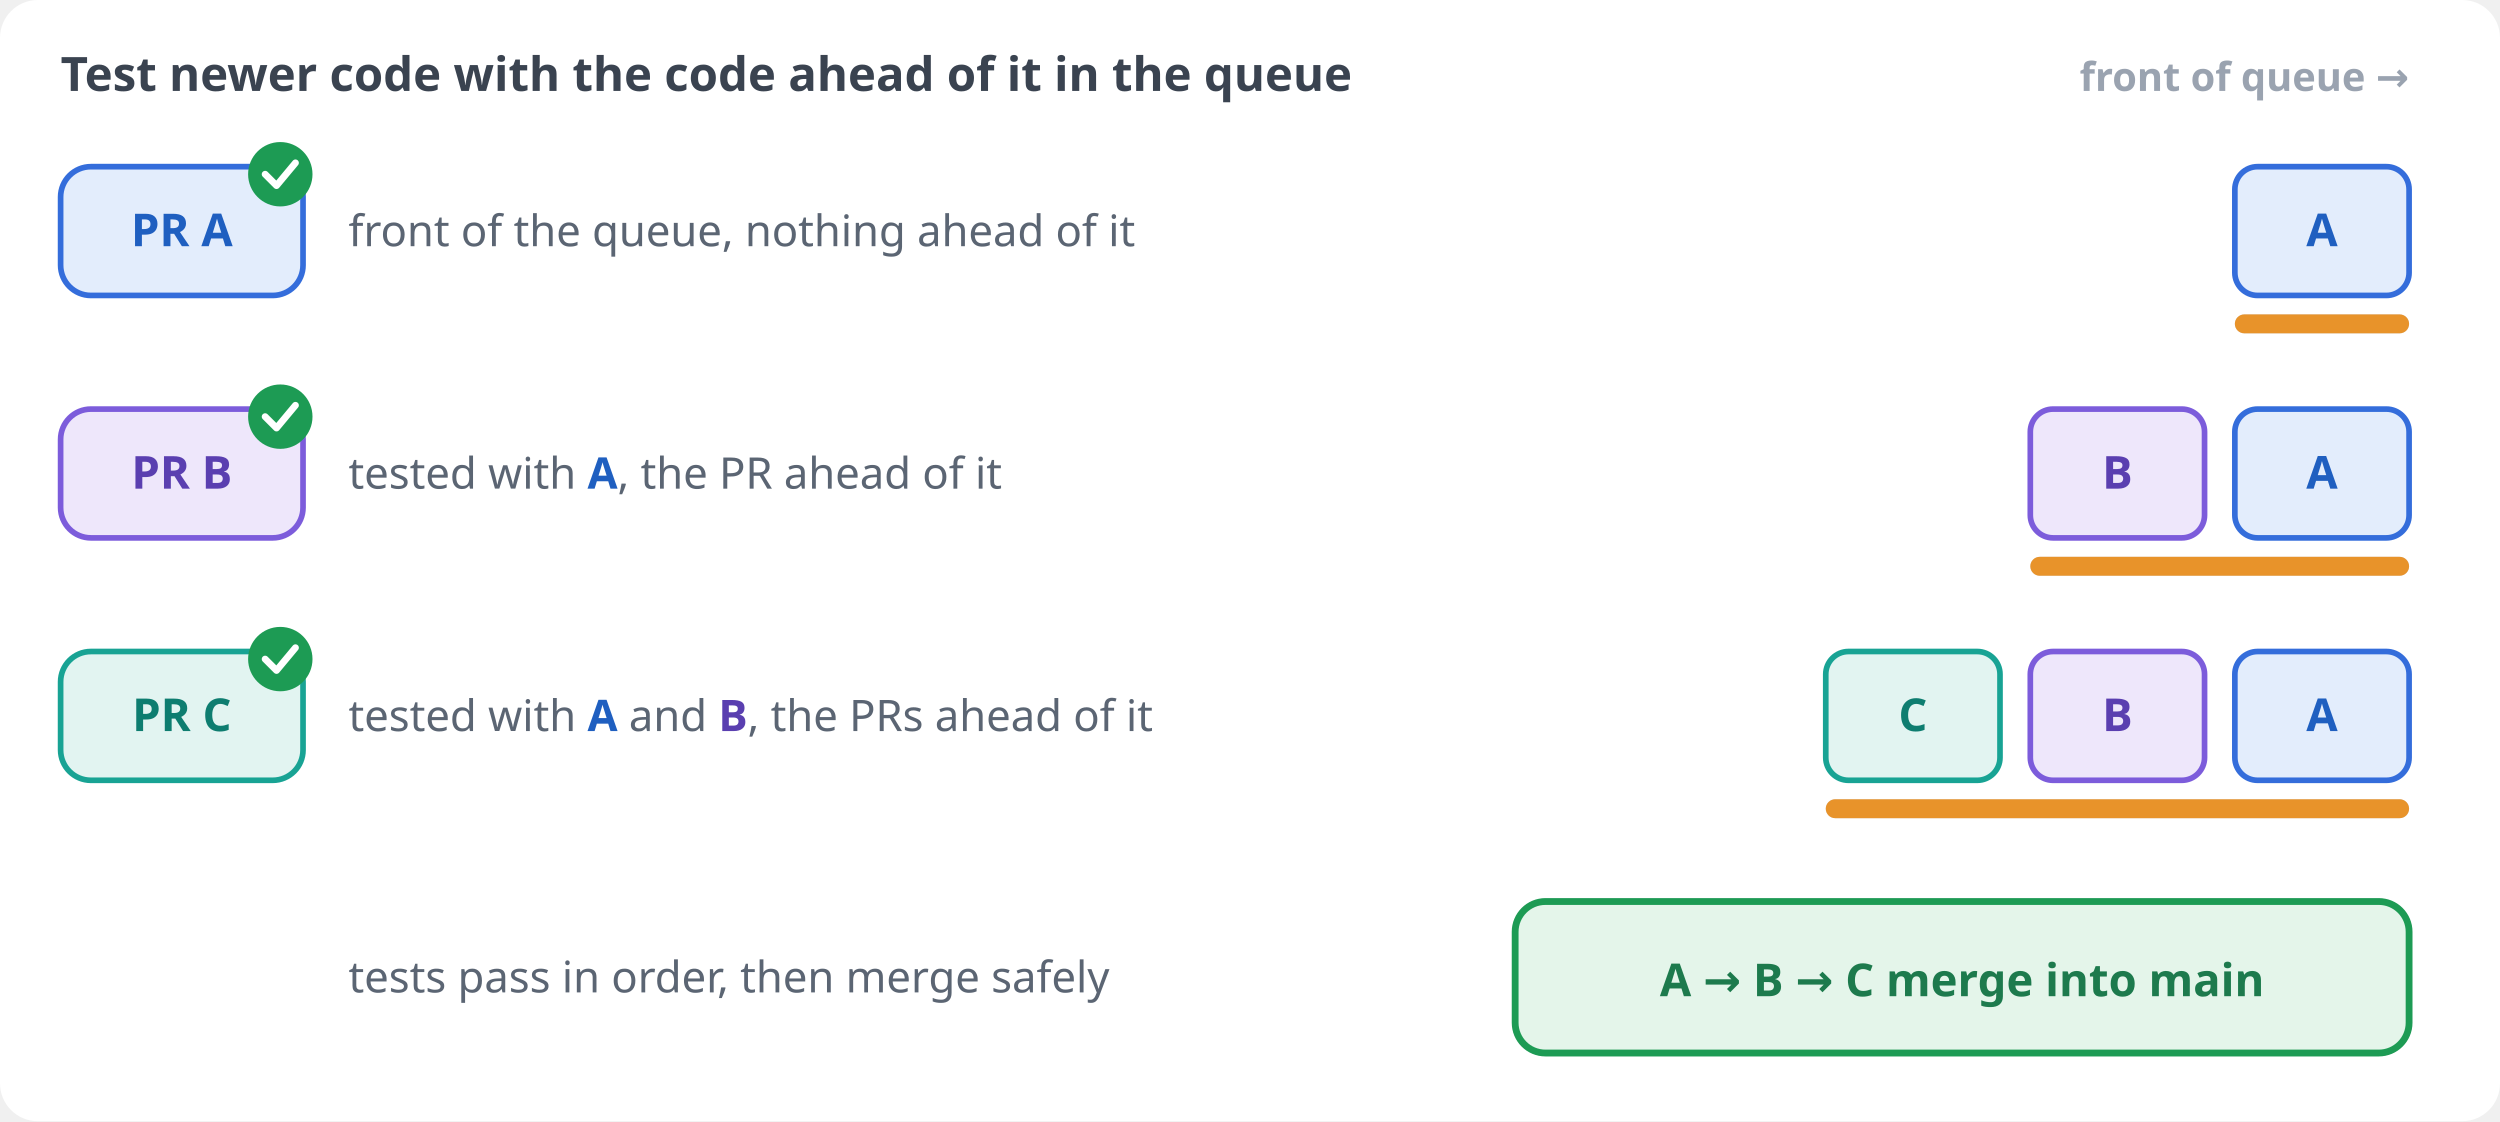
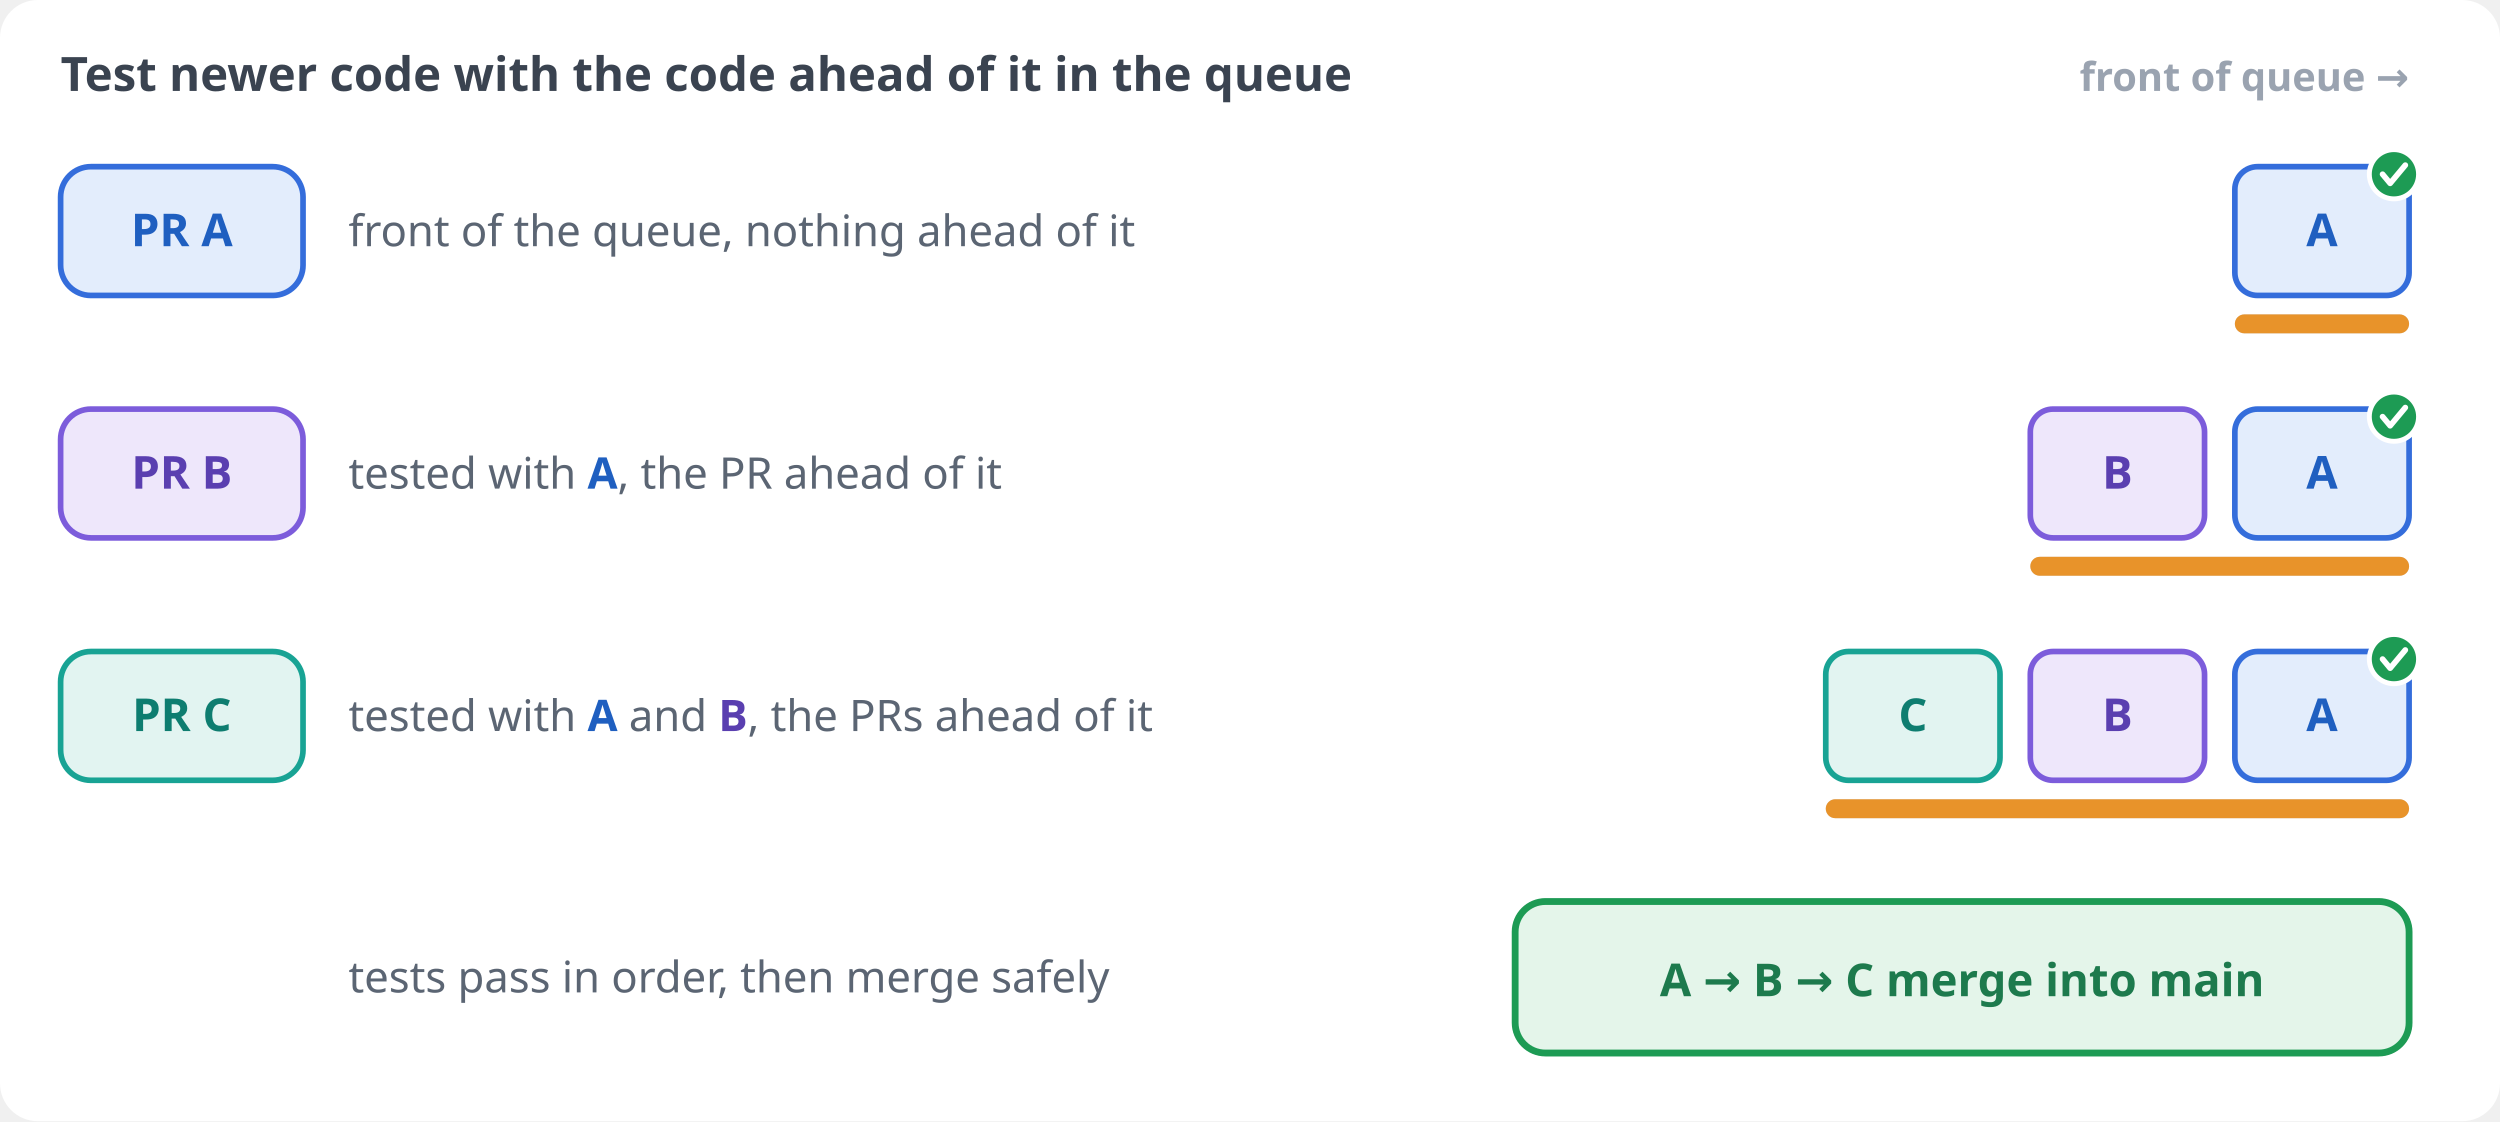
<svg xmlns="http://www.w3.org/2000/svg" viewBox="0 0 660 296" width="660" height="296" role="img" aria-label="A merge queue ordered front to back: PR A is at the front (far right) with nothing ahead of it; PR B is tested with A's changes; PR C is tested with A and B's changes. Each PR carries the code ahead of it. Tests pass in queue order, then all three merge into main.">
  <style>
    .bar { transform-box: fill-box; transform-origin: left center; }
-     .barA { animation: ptBarA 6s linear infinite; }
-     .barB { animation: ptBarB 6s linear infinite; }
-     .barC { animation: ptBarC 6s linear infinite; }
-     .checkA { animation: ptCheckA 6s linear infinite; }
-     .checkB { animation: ptCheckB 6s linear infinite; }
-     .checkC { animation: ptCheckC 6s linear infinite; }
-     .mergeGlow { animation: ptMerge 6s linear infinite; }
-     @keyframes ptBarA { 0%,6% { transform: scaleX(0); opacity: 0; } 7% { opacity: 1; } 19% { transform: scaleX(1); opacity: 1; } 23%,100% { transform: scaleX(1); opacity: 0; } }
-     @keyframes ptBarB { 0%,28% { transform: scaleX(0); opacity: 0; } 29% { opacity: 1; } 41% { transform: scaleX(1); opacity: 1; } 45%,100% { transform: scaleX(1); opacity: 0; } }
-     @keyframes ptBarC { 0%,50% { transform: scaleX(0); opacity: 0; } 51% { opacity: 1; } 63% { transform: scaleX(1); opacity: 1; } 67%,100% { transform: scaleX(1); opacity: 0; } }
-     @keyframes ptCheckA { 0%,20% { opacity: 0; } 24%,94% { opacity: 1; } 98%,100% { opacity: 0; } }
-     @keyframes ptCheckB { 0%,42% { opacity: 0; } 46%,94% { opacity: 1; } 98%,100% { opacity: 0; } }
-     @keyframes ptCheckC { 0%,64% { opacity: 0; } 68%,94% { opacity: 1; } 98%,100% { opacity: 0; } }
-     @keyframes ptMerge { 0%,72% { opacity: 0; } 76%,92% { opacity: 1; } 96%,100% { opacity: 0; } }
+     .barA { animation: ptBarA 9s linear infinite; }
+     .barB { animation: ptBarB 9s linear infinite; }
+     .barC { animation: ptBarC 9s linear infinite; }
+     .badgeA { animation: ptBadgeA 9s linear infinite; }
+     .badgeB { animation: ptBadgeB 9s linear infinite; }
+     .badgeC { animation: ptBadgeC 9s linear infinite; }
+     .mergeGlow { animation: ptMerge 9s linear infinite; }
+     /* bars fill then HOLD their finished state to 100% (no end-of-loop fade) */
+     @keyframes ptBarA { 0%,4% { transform: scaleX(0); opacity: 0; } 5% { opacity: 1; } 13%,100% { transform: scaleX(1); opacity: 1; } }
+     @keyframes ptBarB { 0%,19% { transform: scaleX(0); opacity: 0; } 20% { opacity: 1; } 28%,100% { transform: scaleX(1); opacity: 1; } }
+     @keyframes ptBarC { 0%,35% { transform: scaleX(0); opacity: 0; } 36% { opacity: 1; } 43%,100% { transform: scaleX(1); opacity: 1; } }
+     /* completion badges: pop in right after each bar finishes, hold to 100% */
+     @keyframes ptBadgeA { 0%,14% { opacity: 0; } 16%,100% { opacity: 1; } }
+     @keyframes ptBadgeB { 0%,29% { opacity: 0; } 31%,100% { opacity: 1; } }
+     @keyframes ptBadgeC { 0%,44% { opacity: 0; } 46%,100% { opacity: 1; } }
+     @keyframes ptMerge { 0%,50% { opacity: 0; } 52%,100% { opacity: 1; } }
    @media (prefers-reduced-motion: reduce) {
-       .barA, .barB, .barC, .checkA, .checkB, .checkC, .mergeGlow { animation: none; }
-       .bar { transform: scaleX(1); opacity: .85; }
-       .checkA, .checkB, .checkC, .mergeGlow { opacity: 1; }
+       .barA, .barB, .barC, .badgeA, .badgeB, .badgeC, .mergeGlow { animation: none; }
+       .bar { transform: scaleX(1); opacity: 1; fill: #1d9b54; }
+       .badgeA, .badgeB, .badgeC, .mergeGlow { opacity: 1; }
    }
  </style>
  <rect x="0" y="0" width="660" height="296" rx="10" fill="#ffffff" />
  <text x="16" y="24" font-family="ui-sans-serif, system-ui, sans-serif" font-size="12.5" font-weight="700" fill="#3a4350">Test newer code with the code ahead of it in the queue</text>
  <text x="636" y="24" text-anchor="end" font-family="ui-sans-serif, system-ui, sans-serif" font-size="10.5" font-weight="600" fill="#9aa3b0">front of queue →</text>
  <g font-family="ui-sans-serif, system-ui, sans-serif">
    <rect x="16" y="44" width="64" height="34" rx="8" fill="#e3edfc" stroke="#346DDB" stroke-width="1.5" />
    <text x="48" y="65" text-anchor="middle" font-size="12" font-weight="700" fill="#1f5fc0">PR A</text>
-     <g class="checkA">
-       <circle cx="74" cy="46" r="8.5" fill="#1d9b54" />
-       <polyline points="70,46 73,49 78,43" fill="none" stroke="#fff" stroke-width="1.8" stroke-linecap="round" stroke-linejoin="round" />
-     </g>
    <text x="92" y="65" font-size="11.5" fill="#5b6573">front of the queue, nothing ahead of it</text>
    <rect x="590" y="44" width="46" height="34" rx="6" fill="#e3edfc" stroke="#346DDB" stroke-width="1.5" />
    <text x="613" y="65" text-anchor="middle" font-size="12" font-weight="700" fill="#1f5fc0">A</text>
    <rect x="590" y="83" width="46" height="5" rx="2.5" fill="#d9dee6" />
    <rect class="bar barA" x="590" y="83" width="46" height="5" rx="2.5" fill="#e8932a" />
+     <g class="badgeA">
+       <circle cx="632" cy="46" r="6.5" fill="#1d9b54" stroke="#fff" stroke-width="1.3" />
+       <polyline points="629,46 631,48.4 635,43.6" fill="none" stroke="#fff" stroke-width="1.5" stroke-linecap="round" stroke-linejoin="round" />
+     </g>
  </g>
  <g font-family="ui-sans-serif, system-ui, sans-serif">
    <rect x="16" y="108" width="64" height="34" rx="8" fill="#eee7fb" stroke="#7c5cdb" stroke-width="1.5" />
    <text x="48" y="129" text-anchor="middle" font-size="12" font-weight="700" fill="#5a3fb0">PR B</text>
-     <g class="checkB">
-       <circle cx="74" cy="110" r="8.5" fill="#1d9b54" />
-       <polyline points="70,110 73,113 78,107" fill="none" stroke="#fff" stroke-width="1.8" stroke-linecap="round" stroke-linejoin="round" />
-     </g>
    <text x="92" y="129" font-size="11.5" fill="#5b6573">tested with <tspan font-weight="600" fill="#1f5fc0">A</tspan>, the PR ahead of it</text>
    <rect x="536" y="108" width="46" height="34" rx="6" fill="#eee7fb" stroke="#7c5cdb" stroke-width="1.5" />
    <text x="559" y="129" text-anchor="middle" font-size="12" font-weight="700" fill="#5a3fb0">B</text>
    <rect x="590" y="108" width="46" height="34" rx="6" fill="#e3edfc" stroke="#346DDB" stroke-width="1.5" />
    <text x="613" y="129" text-anchor="middle" font-size="12" font-weight="700" fill="#1f5fc0">A</text>
    <rect x="536" y="147" width="100" height="5" rx="2.5" fill="#d9dee6" />
    <rect class="bar barB" x="536" y="147" width="100" height="5" rx="2.5" fill="#e8932a" />
+     <g class="badgeB">
+       <circle cx="632" cy="110" r="6.5" fill="#1d9b54" stroke="#fff" stroke-width="1.3" />
+       <polyline points="629,110 631,112.4 635,107.6" fill="none" stroke="#fff" stroke-width="1.5" stroke-linecap="round" stroke-linejoin="round" />
+     </g>
  </g>
  <g font-family="ui-sans-serif, system-ui, sans-serif">
    <rect x="16" y="172" width="64" height="34" rx="8" fill="#e2f4f1" stroke="#18a394" stroke-width="1.5" />
    <text x="48" y="193" text-anchor="middle" font-size="12" font-weight="700" fill="#0e7d70">PR C</text>
-     <g class="checkC">
-       <circle cx="74" cy="174" r="8.5" fill="#1d9b54" />
-       <polyline points="70,174 73,177 78,171" fill="none" stroke="#fff" stroke-width="1.8" stroke-linecap="round" stroke-linejoin="round" />
-     </g>
    <text x="92" y="193" font-size="11.5" fill="#5b6573">tested with <tspan font-weight="600" fill="#1f5fc0">A</tspan> and <tspan font-weight="600" fill="#5a3fb0">B</tspan>, the PRs ahead of it</text>
    <rect x="482" y="172" width="46" height="34" rx="6" fill="#e2f4f1" stroke="#18a394" stroke-width="1.5" />
    <text x="505" y="193" text-anchor="middle" font-size="12" font-weight="700" fill="#0e7d70">C</text>
    <rect x="536" y="172" width="46" height="34" rx="6" fill="#eee7fb" stroke="#7c5cdb" stroke-width="1.5" />
    <text x="559" y="193" text-anchor="middle" font-size="12" font-weight="700" fill="#5a3fb0">B</text>
    <rect x="590" y="172" width="46" height="34" rx="6" fill="#e3edfc" stroke="#346DDB" stroke-width="1.5" />
    <text x="613" y="193" text-anchor="middle" font-size="12" font-weight="700" fill="#1f5fc0">A</text>
    <rect x="482" y="211" width="154" height="5" rx="2.5" fill="#d9dee6" />
    <rect class="bar barC" x="482" y="211" width="154" height="5" rx="2.5" fill="#e8932a" />
+     <g class="badgeC">
+       <circle cx="632" cy="174" r="6.5" fill="#1d9b54" stroke="#fff" stroke-width="1.3" />
+       <polyline points="629,174 631,176.4 635,171.6" fill="none" stroke="#fff" stroke-width="1.5" stroke-linecap="round" stroke-linejoin="round" />
+     </g>
  </g>
  <g font-family="ui-sans-serif, system-ui, sans-serif">
    <text x="92" y="262" font-size="11.5" fill="#5b6573">tests pass in order, then merge safely</text>
    <rect x="400" y="238" width="236" height="40" rx="8" fill="#eef1f5" stroke="#9aa3b0" stroke-width="1.5" />
    <rect class="mergeGlow" x="400" y="238" width="236" height="40" rx="8" fill="#e4f5ea" stroke="#1d9b54" stroke-width="1.8" />
    <text x="518" y="263" text-anchor="middle" font-size="12" font-weight="700" fill="#1d7a4d">A → B → C merge into main</text>
  </g>
</svg>
